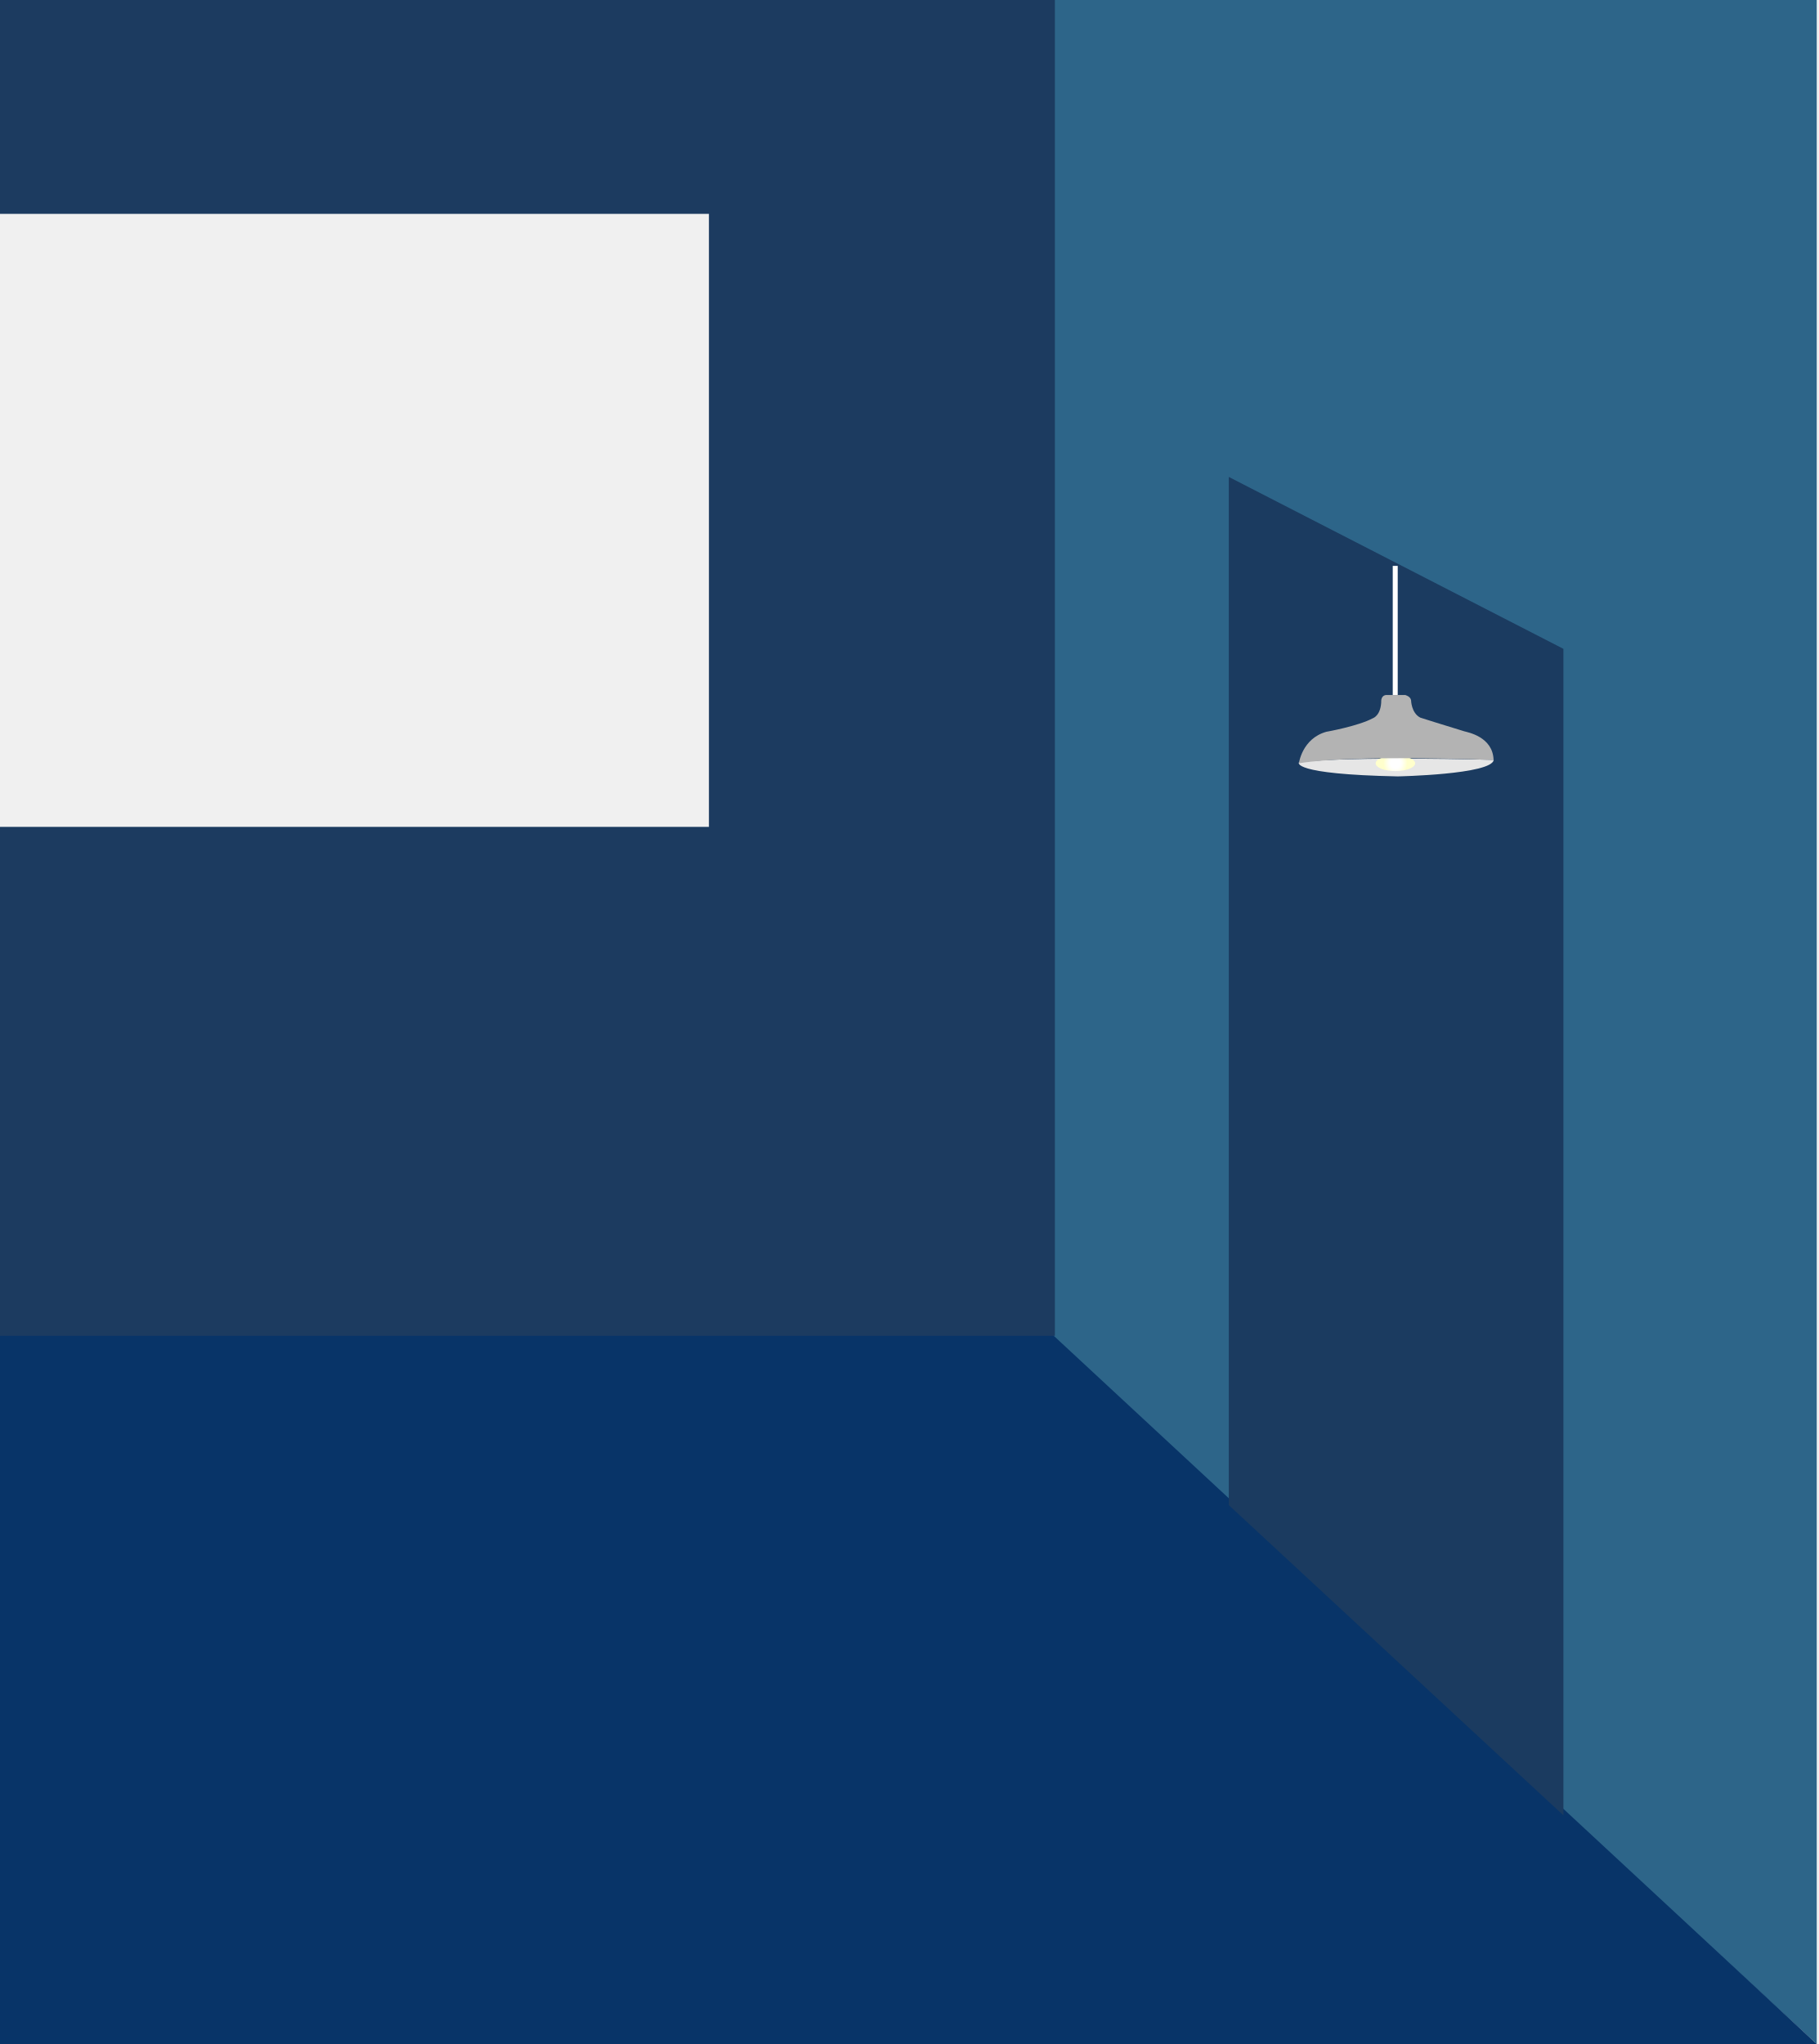
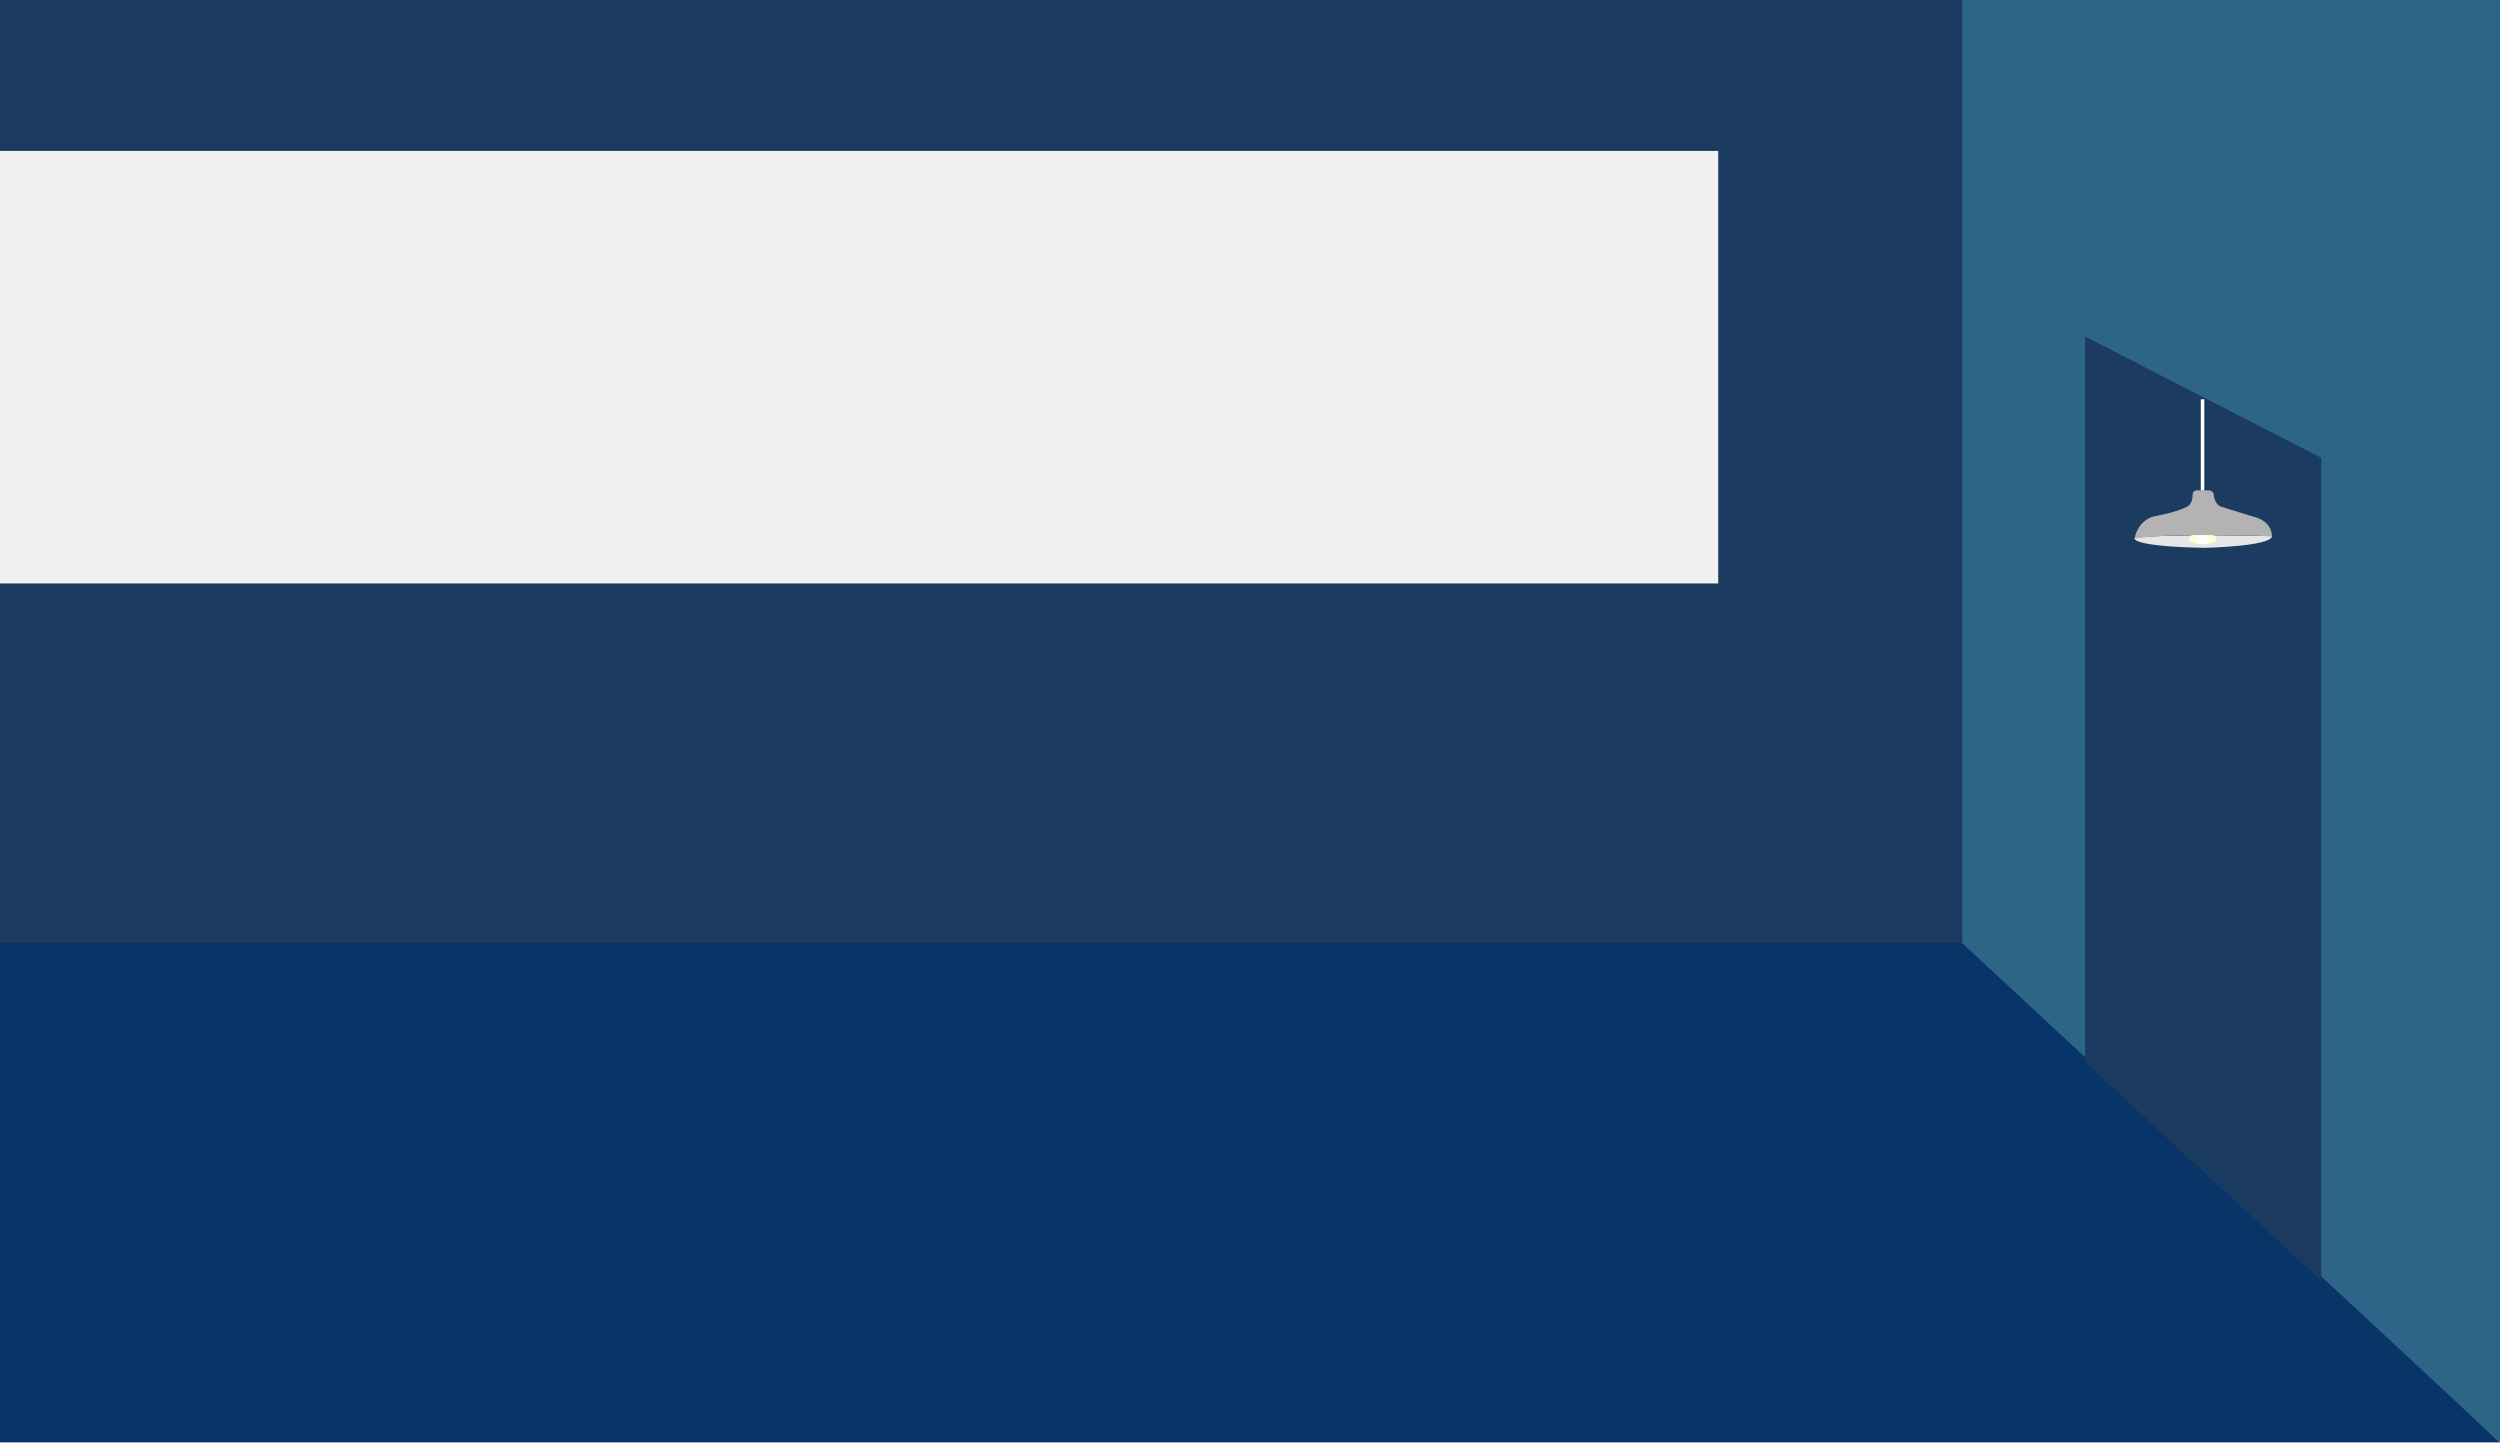
- <svg xmlns="http://www.w3.org/2000/svg" fill="none" viewBox="0 0 961 1080">
-   <path fill="#2D6589" d="M555.423 0h404.578v1080L555.423 708.5V0Z" />
-   <path fill="#083468" d="M555.422 704.501 0 705v375h960.001L555.422 704.501Z" />
-   <path fill="#1B3B60" d="m649.325 252 176.816 90.831v616.35L649.325 795.265V252Z" />
-   <path fill="#E6E6E6" d="M686.375 402.813s-4.597 6.262 52.213 7.416c0 0 49.75-.989 50.735-8.734 0 0-76.349-2.142-102.948 1.318Z" />
-   <path fill="url(#a)" d="M737.357 407.427c5.758 0 10.426-1.844 10.426-4.119 0-2.275-4.668-4.12-10.426-4.12s-10.426 1.845-10.426 4.12c0 2.275 4.668 4.119 10.426 4.119Z" />
-   <path fill="#B3B3B3" d="M686.375 403.308s1.642-13.018 14.449-16.643c0 0 16.912-2.966 24.793-7.251 0 0 4.269-1.483 4.269-9.392 0 0 .164-2.802 2.791-2.802h9.852s2.791.659 3.119 2.802c0 0 .082 6.673 4.844 9.145 0 0 13.3 4.237 23.315 7.25 1.642.495 15.106 2.802 15.434 15.161 0 0-73.804-3.049-102.866 1.73Z" />
-   <path fill="#fff" d="M738.587 299h-2.627v68.22h2.627V299Z" />
-   <path fill="#1C3B60" d="M.001 0v113h374.61v323.9H.001v268.9H557.42V0H.001Z" />
+ <svg xmlns="http://www.w3.org/2000/svg" fill="none" viewBox="0 0 1872 1080">
+   <path fill="#2D6589" d="M1467.42 0H1872v1080l-404.58-371.5V0Z" />
+   <path fill="#083468" d="M1467.42 704.501 0 705v375h1872l-404.58-375.499Z" />
+   <path fill="#1B3B60" d="m1561.32 252 176.82 90.831v616.35l-176.82-163.916V252Z" />
+   <path fill="#E6E6E6" d="M1598.38 402.814s-4.6 6.261 52.21 7.415c0 0 49.75-.989 50.73-8.734 0 0-76.35-2.142-102.94 1.319Z" />
+   <path fill="url(#a)" d="M1649.36 407.428c5.76 0 10.42-1.845 10.42-4.12 0-2.275-4.66-4.12-10.42-4.12s-10.43 1.845-10.43 4.12c0 2.275 4.67 4.12 10.43 4.12Z" />
+   <path fill="#B3B3B3" d="M1598.38 403.308s1.64-13.018 14.44-16.643c0 0 16.92-2.966 24.8-7.251 0 0 4.27-1.483 4.27-9.392 0 0 .16-2.802 2.79-2.802h9.85s2.79.659 3.12 2.802c0 0 .08 6.673 4.84 9.145 0 0 13.3 4.237 23.32 7.25 1.64.495 15.1 2.802 15.43 15.161 0 0-73.8-3.049-102.86 1.73Z" />
+   <path fill="#fff" d="M1650.59 299h-2.63v68.22h2.63V299Z" />
+   <path fill="#1C3B60" d="M.001 0v113H1286.61v323.9H.001v268.9H1469.42V0H.001Z" />
  <defs>
-     <radialGradient id="a" cx="0" cy="0" r="1" gradientTransform="matrix(7.84178 0 0 8.57835 737.357 403.133)" gradientUnits="userSpaceOnUse">
+     <radialGradient id="a" cx="0" cy="0" r="1" gradientTransform="matrix(7.84178 0 0 8.57835 1649.36 403.133)" gradientUnits="userSpaceOnUse">
      <stop offset=".32" stop-color="#fff" />
      <stop offset=".46" stop-color="#FFFFF5" />
      <stop offset=".7" stop-color="#FFFFDA" />
      <stop offset=".81" stop-color="#FFC" />
    </radialGradient>
  </defs>
</svg>
